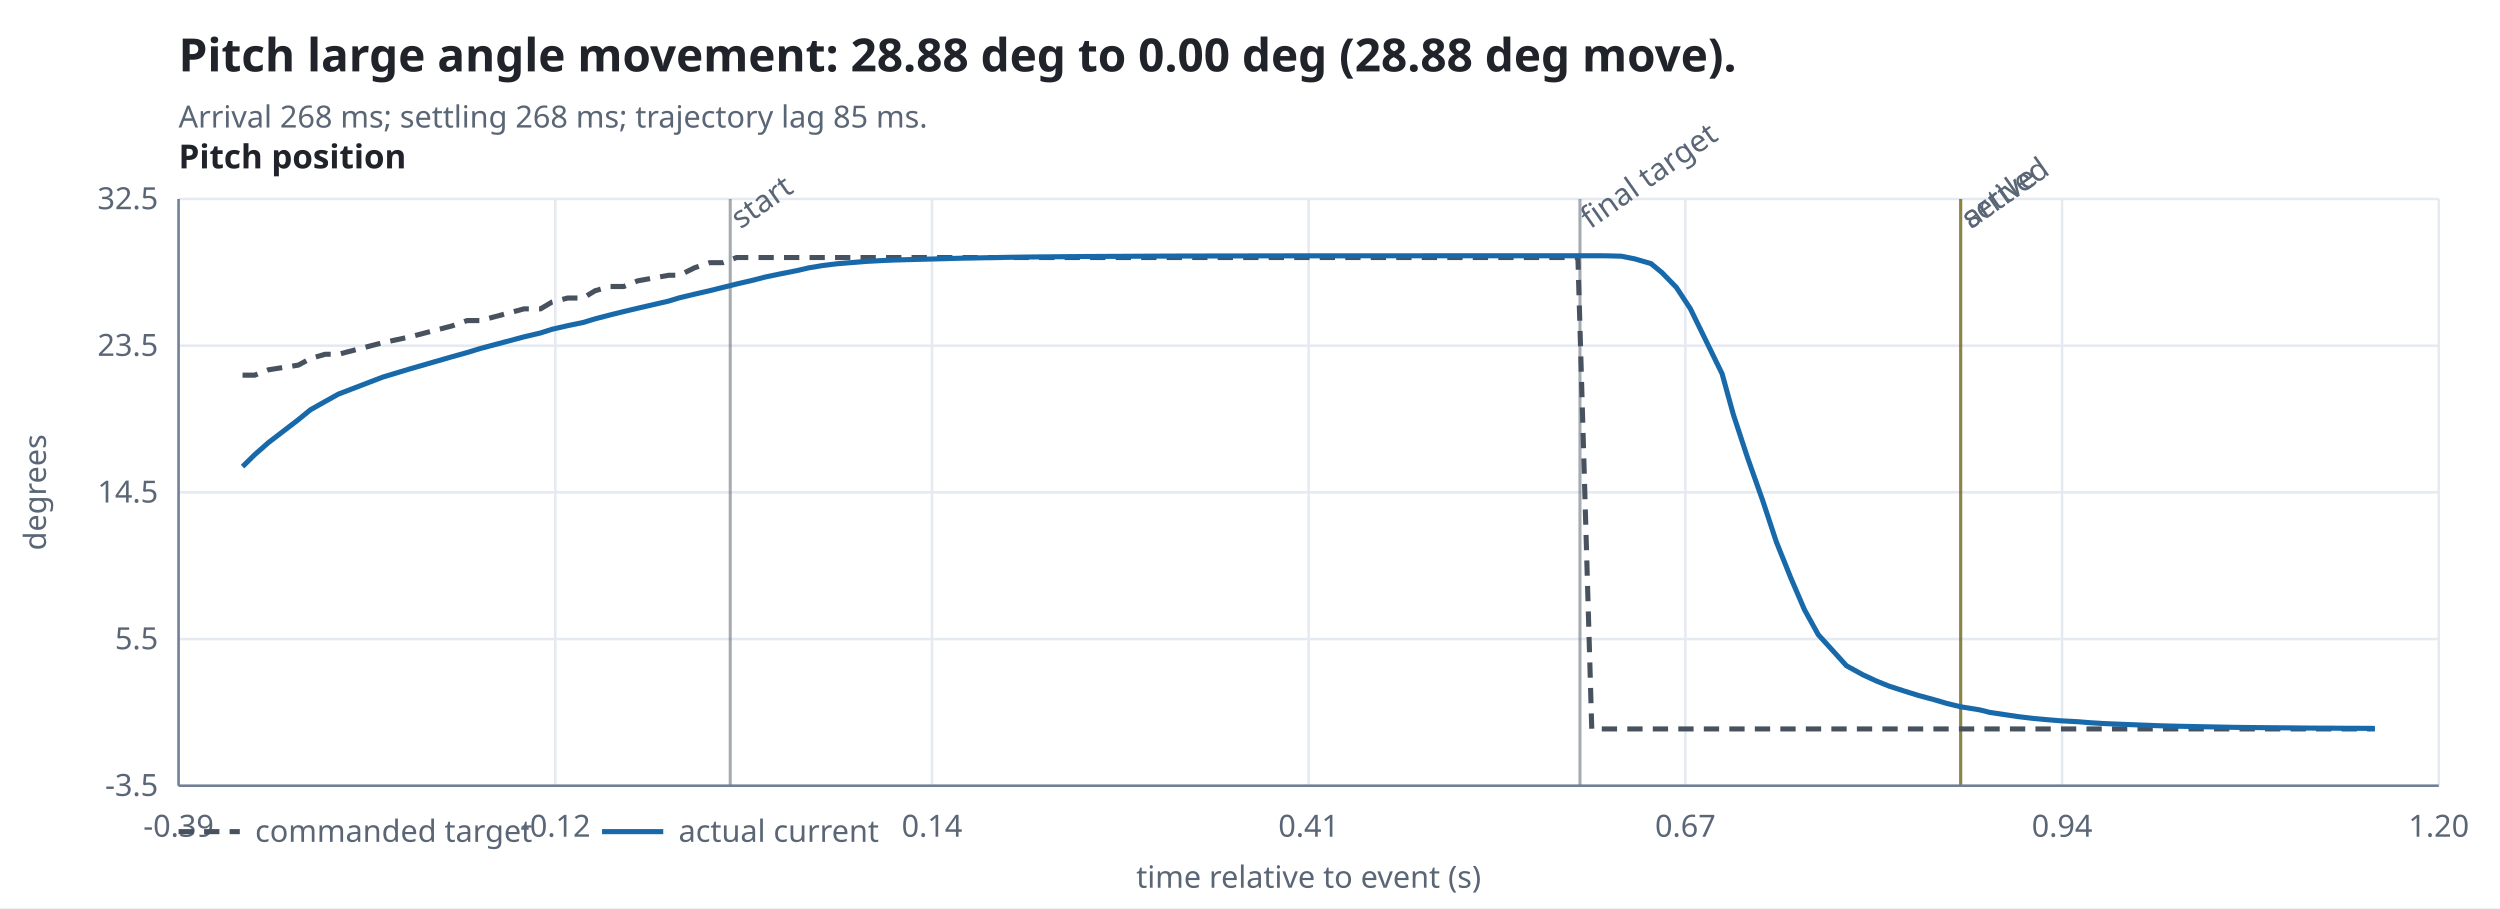
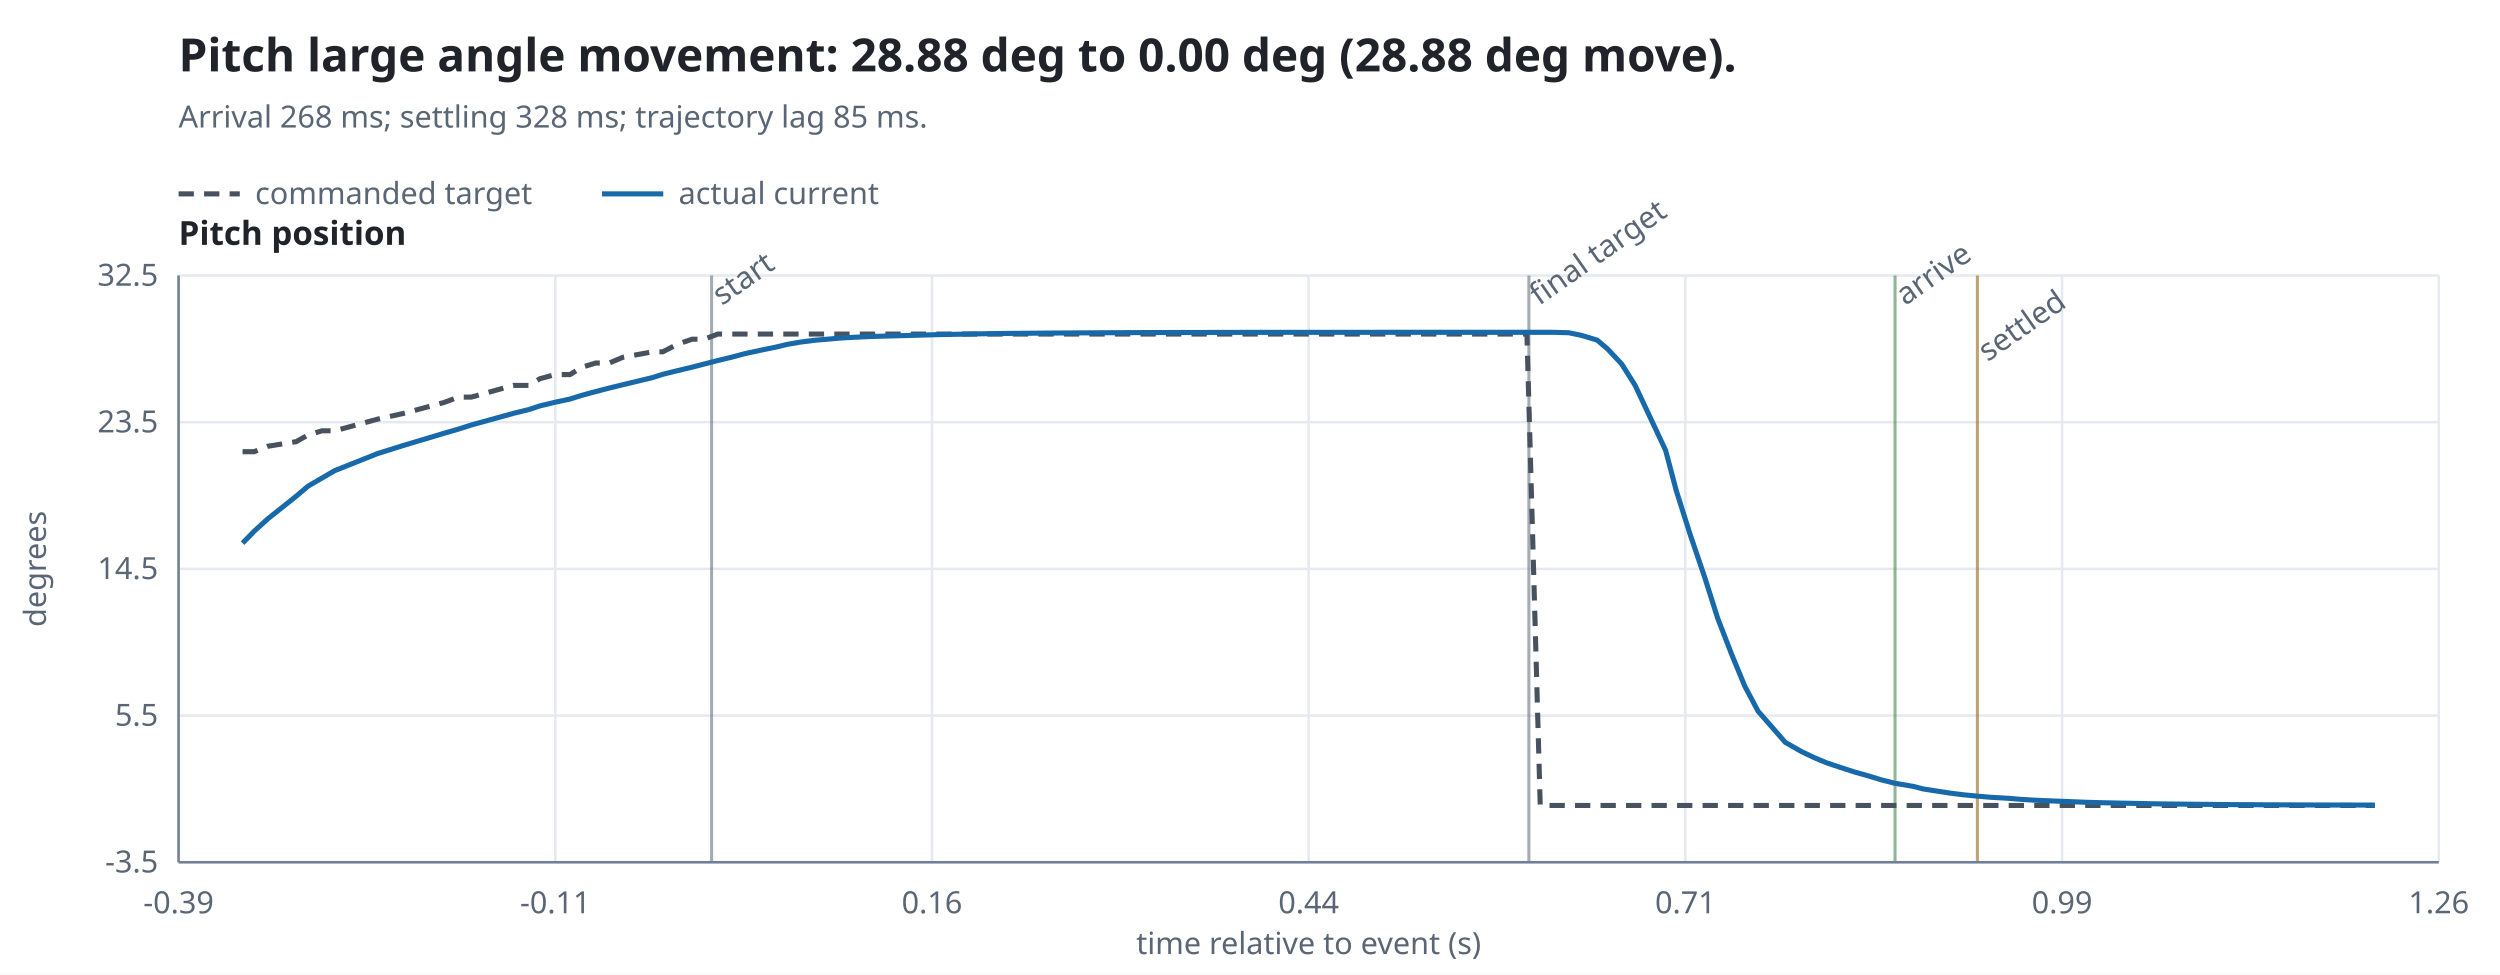
- <svg xmlns="http://www.w3.org/2000/svg" viewBox="0 0 980 356" role="img">
+ <svg xmlns="http://www.w3.org/2000/svg" viewBox="0 0 980 382" role="img">
  <style>
.axis{stroke:#718096;stroke-width:1}.grid{stroke:#e5eaf0;stroke-width:1}.label{font:12px sans-serif;fill:#5a6675}.title{font:700 18px sans-serif;fill:#20242a}.subtitle{font:12px sans-serif;fill:#5a6675}.panel-title{font:700 13px sans-serif;fill:#20242a}
</style>
-   <rect width="980" height="356" fill="#ffffff" />
+   <rect width="980" height="382" fill="#ffffff" />
  <text class="title" x="70" y="28">Pitch large angle movement: 28.88 deg to 0.00 deg (28.88 deg move).</text>
-   <text class="subtitle" x="70" y="50">Arrival 268 ms; settling 268 ms; trajectory lag 85 ms.</text>
-   <text class="panel-title" x="70" y="66">Pitch position</text>
-   <line class="grid" x1="70" y1="308.00" x2="956" y2="308.00" />
-   <text class="label" x="62" y="312.00" text-anchor="end">-3.5</text>
-   <line class="grid" x1="70" y1="250.50" x2="956" y2="250.50" />
-   <text class="label" x="62" y="254.50" text-anchor="end">5.5</text>
-   <line class="grid" x1="70" y1="193.00" x2="956" y2="193.00" />
-   <text class="label" x="62" y="197.00" text-anchor="end">14.5</text>
-   <line class="grid" x1="70" y1="135.50" x2="956" y2="135.50" />
-   <text class="label" x="62" y="139.50" text-anchor="end">23.5</text>
-   <line class="grid" x1="70" y1="78.00" x2="956" y2="78.00" />
-   <text class="label" x="62" y="82.00" text-anchor="end">32.5</text>
-   <line class="grid" x1="70.00" y1="78" x2="70.00" y2="308" />
-   <text class="label" x="70.00" y="328" text-anchor="middle">-0.39</text>
-   <line class="grid" x1="217.67" y1="78" x2="217.67" y2="308" />
-   <text class="label" x="217.67" y="328" text-anchor="middle">-0.12</text>
-   <line class="grid" x1="365.33" y1="78" x2="365.33" y2="308" />
-   <text class="label" x="365.33" y="328" text-anchor="middle">0.14</text>
-   <line class="grid" x1="513.00" y1="78" x2="513.00" y2="308" />
-   <text class="label" x="513.00" y="328" text-anchor="middle">0.41</text>
-   <line class="grid" x1="660.67" y1="78" x2="660.67" y2="308" />
-   <text class="label" x="660.67" y="328" text-anchor="middle">0.67</text>
-   <line class="grid" x1="808.33" y1="78" x2="808.33" y2="308" />
-   <text class="label" x="808.33" y="328" text-anchor="middle">0.94</text>
-   <line class="grid" x1="956.00" y1="78" x2="956.00" y2="308" />
-   <text class="label" x="956.00" y="328" text-anchor="middle">1.20</text>
-   <line x1="286.25" y1="78" x2="286.25" y2="308" stroke="#5a6675" stroke-width="1.2" opacity="0.55" />
-   <text class="label" x="290.25" y="90" transform="rotate(-35 290.25 90)">start</text>
-   <line x1="619.35" y1="78" x2="619.35" y2="308" stroke="#5a6675" stroke-width="1.2" opacity="0.55" />
-   <text class="label" x="623.35" y="90" transform="rotate(-35 623.35 90)">final target</text>
-   <line x1="768.58" y1="78" x2="768.58" y2="308" stroke="#347a3a" stroke-width="1.2" opacity="0.55" />
-   <text class="label" x="772.58" y="90" transform="rotate(-35 772.58 90)">arrive</text>
-   <line x1="768.58" y1="78" x2="768.58" y2="308" stroke="#8a5a00" stroke-width="1.2" opacity="0.55" />
-   <text class="label" x="772.58" y="90" transform="rotate(-35 772.58 90)">settled</text>
-   <path d="M 95.08,147.07 L 99.82,147.07 L 105.21,144.96 L 116.94,143.13 L 121.72,140.53 L 127.45,138.87 L 132.67,138.87 L 149.98,134.34 L 160.50,132.10 L 177.30,127.73 L 183.11,125.66 L 188.33,125.66 L 205.39,121.08 L 211.88,121.08 L 216.27,118.46 L 222.50,116.83 L 228.57,116.83 L 233.26,113.98 L 238.98,112.31 L 244.50,112.31 L 250.06,110.07 L 262.10,107.91 L 266.35,107.91 L 272.25,104.97 L 278.25,102.97 L 283.29,102.97 L 288.76,100.95 L 294.63,100.95 L 300.00,100.95 L 306.49,100.95 L 312.53,100.95 L 317.04,100.95 L 322.36,100.95 L 328.16,100.95 L 339.17,100.95 L 344.73,100.95 L 350.06,100.95 L 355.79,100.95 L 367.85,100.95 L 372.97,100.95 L 377.88,100.95 L 383.51,100.95 L 395.02,100.95 L 400.31,100.95 L 405.90,100.95 L 411.49,100.95 L 422.95,100.95 L 434.18,100.95 L 439.37,100.95 L 451.17,100.95 L 461.58,100.95 L 467.33,100.95 L 478.86,100.95 L 489.45,100.95 L 495.26,100.95 L 506.94,100.95 L 512.22,100.95 L 517.43,100.95 L 523.24,100.95 L 528.90,100.95 L 534.57,100.95 L 539.92,100.95 L 545.39,100.95 L 551.23,100.95 L 556.51,100.95 L 562.13,100.95 L 567.91,100.95 L 573.26,100.95 L 578.90,100.95 L 590.04,100.95 L 596.20,100.95 L 601.35,100.95 L 607.65,100.95 L 613.01,100.95 L 618.54,100.95 L 623.97,285.74 L 629.47,285.74 L 635.57,285.74 L 640.83,285.74 L 647.19,285.74 L 651.50,285.74 L 657.14,285.74 L 662.65,285.74 L 675.07,285.74 L 679.43,285.74 L 685.02,285.74 L 690.98,285.74 L 696.32,285.74 L 702.10,285.74 L 707.35,285.74 L 712.78,285.74 L 719.18,285.74 L 723.82,285.74 L 730.29,285.74 L 735.78,285.74 L 740.59,285.74 L 746.28,285.74 L 752.05,285.74 L 758.03,285.74 L 763.03,285.74 L 768.58,285.74 L 776.00,285.74 L 780.04,285.74 L 791.01,285.74 L 796.36,285.74 L 802.14,285.74 L 807.66,285.74 L 814.91,285.74 L 819.39,285.74 L 824.31,285.74 L 830.01,285.74 L 841.49,285.74 L 846.68,285.74 L 852.36,285.74 L 858.15,285.74 L 863.51,285.74 L 869.41,285.74 L 874.64,285.74 L 880.12,285.74 L 891.56,285.74 L 899.01,285.74 L 902.63,285.74 L 908.04,285.74 L 914.08,285.74 L 919.32,285.74 L 924.96,285.74 L 930.92,285.74" fill="none" stroke="#48525f" stroke-width="2" stroke-dasharray="6 4" />
-   <path d="M 95.08,182.92 L 99.82,178.25 L 105.21,173.51 L 116.94,164.52 L 121.72,160.61 L 127.45,157.39 L 132.67,154.48 L 149.98,147.84 L 160.50,144.66 L 177.30,139.81 L 183.11,138.20 L 188.33,136.59 L 205.39,132.05 L 211.88,130.52 L 216.27,129.11 L 222.50,127.67 L 228.57,126.42 L 233.26,124.99 L 238.98,123.50 L 244.50,122.13 L 250.06,120.81 L 262.10,118.03 L 266.35,116.73 L 272.25,115.32 L 278.25,113.94 L 283.29,112.69 L 288.76,111.33 L 294.63,109.97 L 300.00,108.59 L 306.49,107.24 L 312.53,106.05 L 317.04,105.00 L 322.36,104.11 L 328.16,103.39 L 339.17,102.49 L 344.73,102.19 L 350.06,101.95 L 355.79,101.78 L 367.85,101.47 L 372.97,101.32 L 377.88,101.19 L 383.51,101.09 L 395.02,100.87 L 400.31,100.79 L 405.90,100.72 L 411.49,100.67 L 422.95,100.57 L 434.18,100.50 L 439.37,100.48 L 451.17,100.41 L 461.58,100.37 L 467.33,100.36 L 478.86,100.33 L 489.45,100.32 L 495.26,100.30 L 506.94,100.29 L 512.22,100.29 L 517.43,100.28 L 523.24,100.28 L 528.90,100.28 L 534.57,100.27 L 539.92,100.27 L 545.39,100.27 L 551.23,100.27 L 556.51,100.27 L 562.13,100.26 L 567.91,100.26 L 573.26,100.26 L 578.90,100.26 L 590.04,100.26 L 596.20,100.26 L 601.35,100.26 L 607.65,100.26 L 613.01,100.26 L 618.54,100.26 L 623.97,100.26 L 629.47,100.27 L 635.57,100.43 L 640.83,101.48 L 647.19,103.33 L 651.50,106.87 L 657.14,112.67 L 662.65,121.06 L 675.07,146.54 L 679.43,162.37 L 685.02,179.37 L 690.98,196.23 L 696.32,212.41 L 702.10,226.79 L 707.35,239.01 L 712.78,248.82 L 719.18,255.85 L 723.82,260.98 L 730.29,264.54 L 735.78,267.06 L 740.59,268.99 L 746.28,270.83 L 752.05,272.62 L 758.03,274.24 L 763.03,275.71 L 768.58,277.06 L 776.00,278.26 L 780.04,279.27 L 791.01,280.90 L 796.36,281.55 L 802.14,282.09 L 807.66,282.54 L 814.91,282.94 L 819.39,283.31 L 824.31,283.61 L 830.01,283.86 L 841.49,284.30 L 846.68,284.50 L 852.36,284.65 L 858.15,284.77 L 863.51,284.88 L 869.41,284.99 L 874.64,285.10 L 880.12,285.17 L 891.56,285.28 L 899.01,285.34 L 902.63,285.38 L 908.04,285.42 L 914.08,285.44 L 919.32,285.48 L 924.96,285.50 L 930.92,285.53" fill="none" stroke="#1769aa" stroke-width="2" />
-   <line class="axis" x1="70" y1="308" x2="956" y2="308" />
-   <line class="axis" x1="70" y1="78" x2="70" y2="308" />
-   <text class="label" x="18" y="193.00" transform="rotate(-90 18 193.00)" text-anchor="middle">degrees</text>
-   <line x1="70" y1="326" x2="94" y2="326" stroke="#48525f" stroke-width="2" stroke-dasharray="6 4" />
-   <text class="label" x="100" y="330">commanded target</text>
-   <line x1="236" y1="326" x2="260" y2="326" stroke="#1769aa" stroke-width="2" />
-   <text class="label" x="266" y="330">actual current</text>
-   <text class="label" x="513.0" y="348" text-anchor="middle">time relative to event (s)</text>
+   <text class="subtitle" x="70" y="50">Arrival 268 ms; settling 328 ms; trajectory lag 85 ms.</text>
+   <line x1="70" y1="76" x2="94" y2="76" stroke="#48525f" stroke-width="2" stroke-dasharray="6 4" />
+   <text class="label" x="100" y="80">commanded target</text>
+   <line x1="236" y1="76" x2="260" y2="76" stroke="#1769aa" stroke-width="2" />
+   <text class="label" x="266" y="80">actual current</text>
+   <text class="panel-title" x="70" y="96">Pitch position</text>
+   <line class="grid" x1="70" y1="338.00" x2="956" y2="338.00" />
+   <text class="label" x="62" y="342.00" text-anchor="end">-3.5</text>
+   <line class="grid" x1="70" y1="280.50" x2="956" y2="280.50" />
+   <text class="label" x="62" y="284.50" text-anchor="end">5.5</text>
+   <line class="grid" x1="70" y1="223.00" x2="956" y2="223.00" />
+   <text class="label" x="62" y="227.00" text-anchor="end">14.5</text>
+   <line class="grid" x1="70" y1="165.50" x2="956" y2="165.50" />
+   <text class="label" x="62" y="169.50" text-anchor="end">23.5</text>
+   <line class="grid" x1="70" y1="108.00" x2="956" y2="108.00" />
+   <text class="label" x="62" y="112.00" text-anchor="end">32.5</text>
+   <line class="grid" x1="70.00" y1="108" x2="70.00" y2="338" />
+   <text class="label" x="70.00" y="358" text-anchor="middle">-0.39</text>
+   <line class="grid" x1="217.67" y1="108" x2="217.67" y2="338" />
+   <text class="label" x="217.67" y="358" text-anchor="middle">-0.11</text>
+   <line class="grid" x1="365.33" y1="108" x2="365.33" y2="338" />
+   <text class="label" x="365.33" y="358" text-anchor="middle">0.16</text>
+   <line class="grid" x1="513.00" y1="108" x2="513.00" y2="338" />
+   <text class="label" x="513.00" y="358" text-anchor="middle">0.44</text>
+   <line class="grid" x1="660.67" y1="108" x2="660.67" y2="338" />
+   <text class="label" x="660.67" y="358" text-anchor="middle">0.71</text>
+   <line class="grid" x1="808.33" y1="108" x2="808.33" y2="338" />
+   <text class="label" x="808.33" y="358" text-anchor="middle">0.99</text>
+   <line class="grid" x1="956.00" y1="108" x2="956.00" y2="338" />
+   <text class="label" x="956.00" y="358" text-anchor="middle">1.26</text>
+   <line x1="278.95" y1="108" x2="278.95" y2="338" stroke="#5a6675" stroke-width="1.2" opacity="0.55" />
+   <text class="label" x="282.95" y="120.00" transform="rotate(-35 282.95 120.00)">start</text>
+   <line x1="599.33" y1="108" x2="599.33" y2="338" stroke="#5a6675" stroke-width="1.2" opacity="0.55" />
+   <text class="label" x="603.33" y="120.00" transform="rotate(-35 603.33 120.00)">final target</text>
+   <line x1="742.85" y1="108" x2="742.85" y2="338" stroke="#347a3a" stroke-width="1.2" opacity="0.55" />
+   <text class="label" x="746.85" y="120.00" transform="rotate(-35 746.85 120.00)">arrive</text>
+   <line x1="775.14" y1="108" x2="775.14" y2="338" stroke="#8a5a00" stroke-width="1.2" opacity="0.55" />
+   <text class="label" x="779.14" y="142.00" transform="rotate(-35 779.14 142.00)">settled</text>
+   <path d="M 95.08,177.07 L 99.63,177.07 L 104.82,174.96 L 116.10,173.13 L 120.70,170.53 L 126.21,168.87 L 131.24,168.87 L 147.88,164.34 L 158.00,162.10 L 174.16,157.73 L 179.75,155.66 L 184.77,155.66 L 201.18,151.08 L 207.41,151.08 L 211.64,148.46 L 217.64,146.83 L 223.47,146.83 L 227.98,143.98 L 233.49,142.31 L 238.79,142.31 L 244.14,140.07 L 255.72,137.91 L 259.81,137.91 L 265.49,134.97 L 271.26,132.97 L 276.10,132.97 L 281.36,130.95 L 287.01,130.95 L 292.17,130.95 L 298.42,130.95 L 304.22,130.95 L 308.57,130.95 L 313.68,130.95 L 319.26,130.95 L 329.85,130.95 L 335.20,130.95 L 340.32,130.95 L 345.83,130.95 L 357.43,130.95 L 362.36,130.95 L 367.08,130.95 L 372.50,130.95 L 383.56,130.95 L 388.65,130.95 L 394.02,130.95 L 399.41,130.95 L 410.43,130.95 L 421.22,130.95 L 426.22,130.95 L 437.57,130.95 L 447.58,130.95 L 453.11,130.95 L 464.20,130.95 L 474.39,130.95 L 479.98,130.95 L 491.21,130.95 L 496.29,130.95 L 501.30,130.95 L 506.89,130.95 L 512.33,130.95 L 517.78,130.95 L 522.93,130.95 L 528.20,130.95 L 533.81,130.95 L 538.89,130.95 L 544.29,130.95 L 549.85,130.95 L 555.00,130.95 L 560.42,130.95 L 571.13,130.95 L 577.06,130.95 L 582.02,130.95 L 588.07,130.95 L 593.23,130.95 L 598.55,130.95 L 603.77,315.74 L 609.06,315.74 L 614.93,315.74 L 619.98,315.74 L 626.11,315.74 L 630.24,315.74 L 635.68,315.74 L 640.97,315.74 L 652.92,315.74 L 657.11,315.74 L 662.49,315.74 L 668.22,315.74 L 673.35,315.74 L 678.92,315.74 L 683.97,315.74 L 689.18,315.74 L 695.34,315.74 L 699.81,315.74 L 706.03,315.74 L 711.30,315.74 L 715.93,315.74 L 721.41,315.74 L 726.96,315.74 L 732.71,315.74 L 737.51,315.74 L 742.85,315.74 L 749.99,315.74 L 753.88,315.74 L 764.43,315.74 L 769.58,315.74 L 775.14,315.74 L 780.44,315.74 L 787.41,315.74 L 791.72,315.74 L 796.46,315.74 L 801.94,315.74 L 812.98,315.74 L 817.98,315.74 L 823.43,315.74 L 829.01,315.74 L 834.16,315.74 L 839.84,315.74 L 844.86,315.74 L 850.13,315.74 L 861.14,315.74 L 868.30,315.74 L 871.78,315.74 L 876.99,315.74 L 882.80,315.74 L 887.84,315.74 L 893.26,315.74 L 899.00,315.74 L 904.18,315.74 L 910.21,315.74 L 915.18,315.74 L 921.74,315.74 L 925.85,315.74 L 930.92,315.74" fill="none" stroke="#48525f" stroke-width="2" stroke-dasharray="6 4" />
+   <path d="M 95.08,212.92 L 99.63,208.25 L 104.82,203.51 L 116.10,194.52 L 120.70,190.61 L 126.21,187.39 L 131.24,184.48 L 147.88,177.84 L 158.00,174.66 L 174.16,169.81 L 179.75,168.20 L 184.77,166.59 L 201.18,162.05 L 207.41,160.52 L 211.64,159.11 L 217.64,157.67 L 223.47,156.42 L 227.98,154.99 L 233.49,153.50 L 238.79,152.13 L 244.14,150.81 L 255.72,148.03 L 259.81,146.73 L 265.49,145.32 L 271.26,143.94 L 276.10,142.69 L 281.36,141.33 L 287.01,139.97 L 292.17,138.59 L 298.42,137.24 L 304.22,136.05 L 308.57,135.00 L 313.68,134.11 L 319.26,133.39 L 329.85,132.49 L 335.20,132.19 L 340.32,131.95 L 345.83,131.78 L 357.43,131.47 L 362.36,131.32 L 367.08,131.19 L 372.50,131.09 L 383.56,130.87 L 388.65,130.79 L 394.02,130.72 L 399.41,130.67 L 410.43,130.57 L 421.22,130.50 L 426.22,130.48 L 437.57,130.41 L 447.58,130.37 L 453.11,130.36 L 464.20,130.33 L 474.39,130.32 L 479.98,130.30 L 491.21,130.29 L 496.29,130.29 L 501.30,130.28 L 506.89,130.28 L 512.33,130.28 L 517.78,130.27 L 522.93,130.27 L 528.20,130.27 L 533.81,130.27 L 538.89,130.27 L 544.29,130.26 L 549.85,130.26 L 555.00,130.26 L 560.42,130.26 L 571.13,130.26 L 577.06,130.26 L 582.02,130.26 L 588.07,130.26 L 593.23,130.26 L 598.55,130.26 L 603.77,130.26 L 609.06,130.27 L 614.93,130.43 L 619.98,131.48 L 626.11,133.33 L 630.24,136.87 L 635.68,142.67 L 640.97,151.06 L 652.92,176.54 L 657.11,192.37 L 662.49,209.37 L 668.22,226.23 L 673.35,242.41 L 678.92,256.79 L 683.97,269.01 L 689.18,278.82 L 695.34,285.85 L 699.81,290.98 L 706.03,294.54 L 711.30,297.06 L 715.93,298.99 L 721.41,300.83 L 726.96,302.62 L 732.71,304.24 L 737.51,305.71 L 742.85,307.06 L 749.99,308.26 L 753.88,309.27 L 764.43,310.90 L 769.58,311.55 L 775.14,312.09 L 780.44,312.54 L 787.41,312.94 L 791.72,313.31 L 796.46,313.61 L 801.94,313.86 L 812.98,314.30 L 817.98,314.50 L 823.43,314.65 L 829.01,314.77 L 834.16,314.88 L 839.84,314.99 L 844.86,315.10 L 850.13,315.17 L 861.14,315.28 L 868.30,315.34 L 871.78,315.38 L 876.99,315.42 L 882.80,315.44 L 887.84,315.48 L 893.26,315.50 L 899.00,315.53 L 904.18,315.55 L 910.21,315.56 L 915.18,315.57 L 921.74,315.58 L 925.85,315.59 L 930.92,315.60" fill="none" stroke="#1769aa" stroke-width="2" />
+   <line class="axis" x1="70" y1="338" x2="956" y2="338" />
+   <line class="axis" x1="70" y1="108" x2="70" y2="338" />
+   <text class="label" x="18" y="223.00" transform="rotate(-90 18 223.00)" text-anchor="middle">degrees</text>
+   <text class="label" x="513.0" y="374" text-anchor="middle">time relative to event (s)</text>
</svg>
